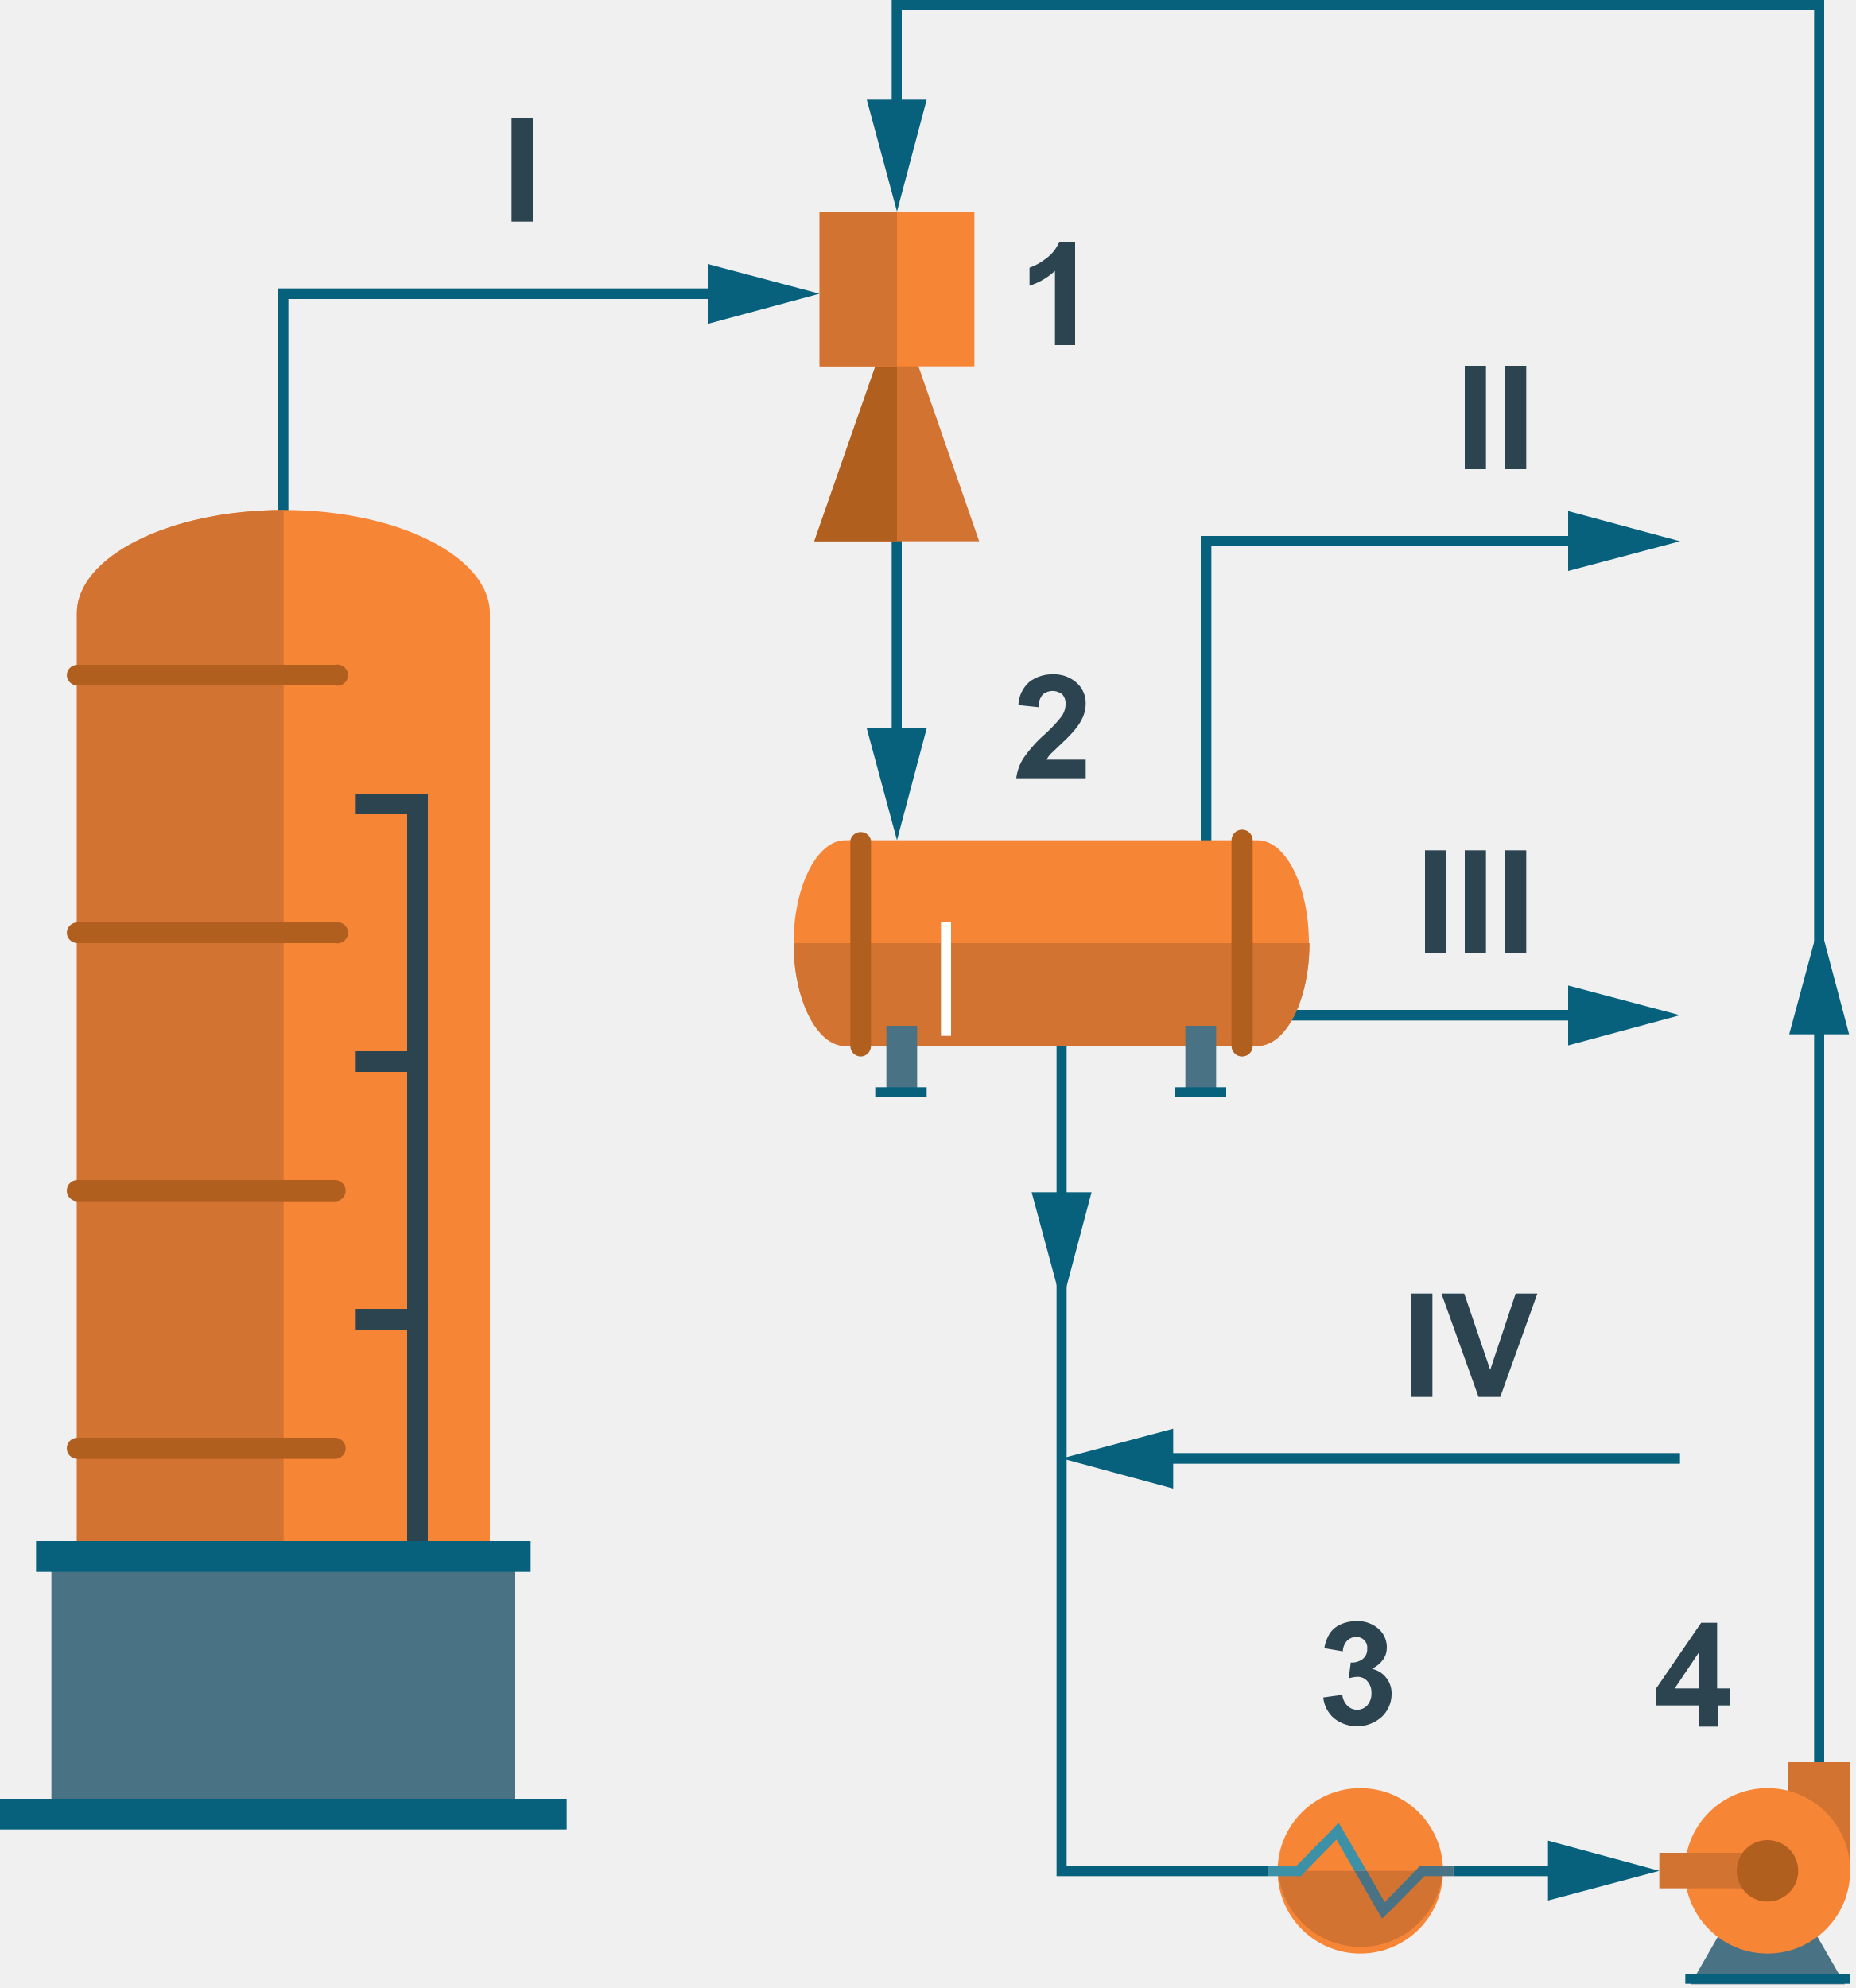
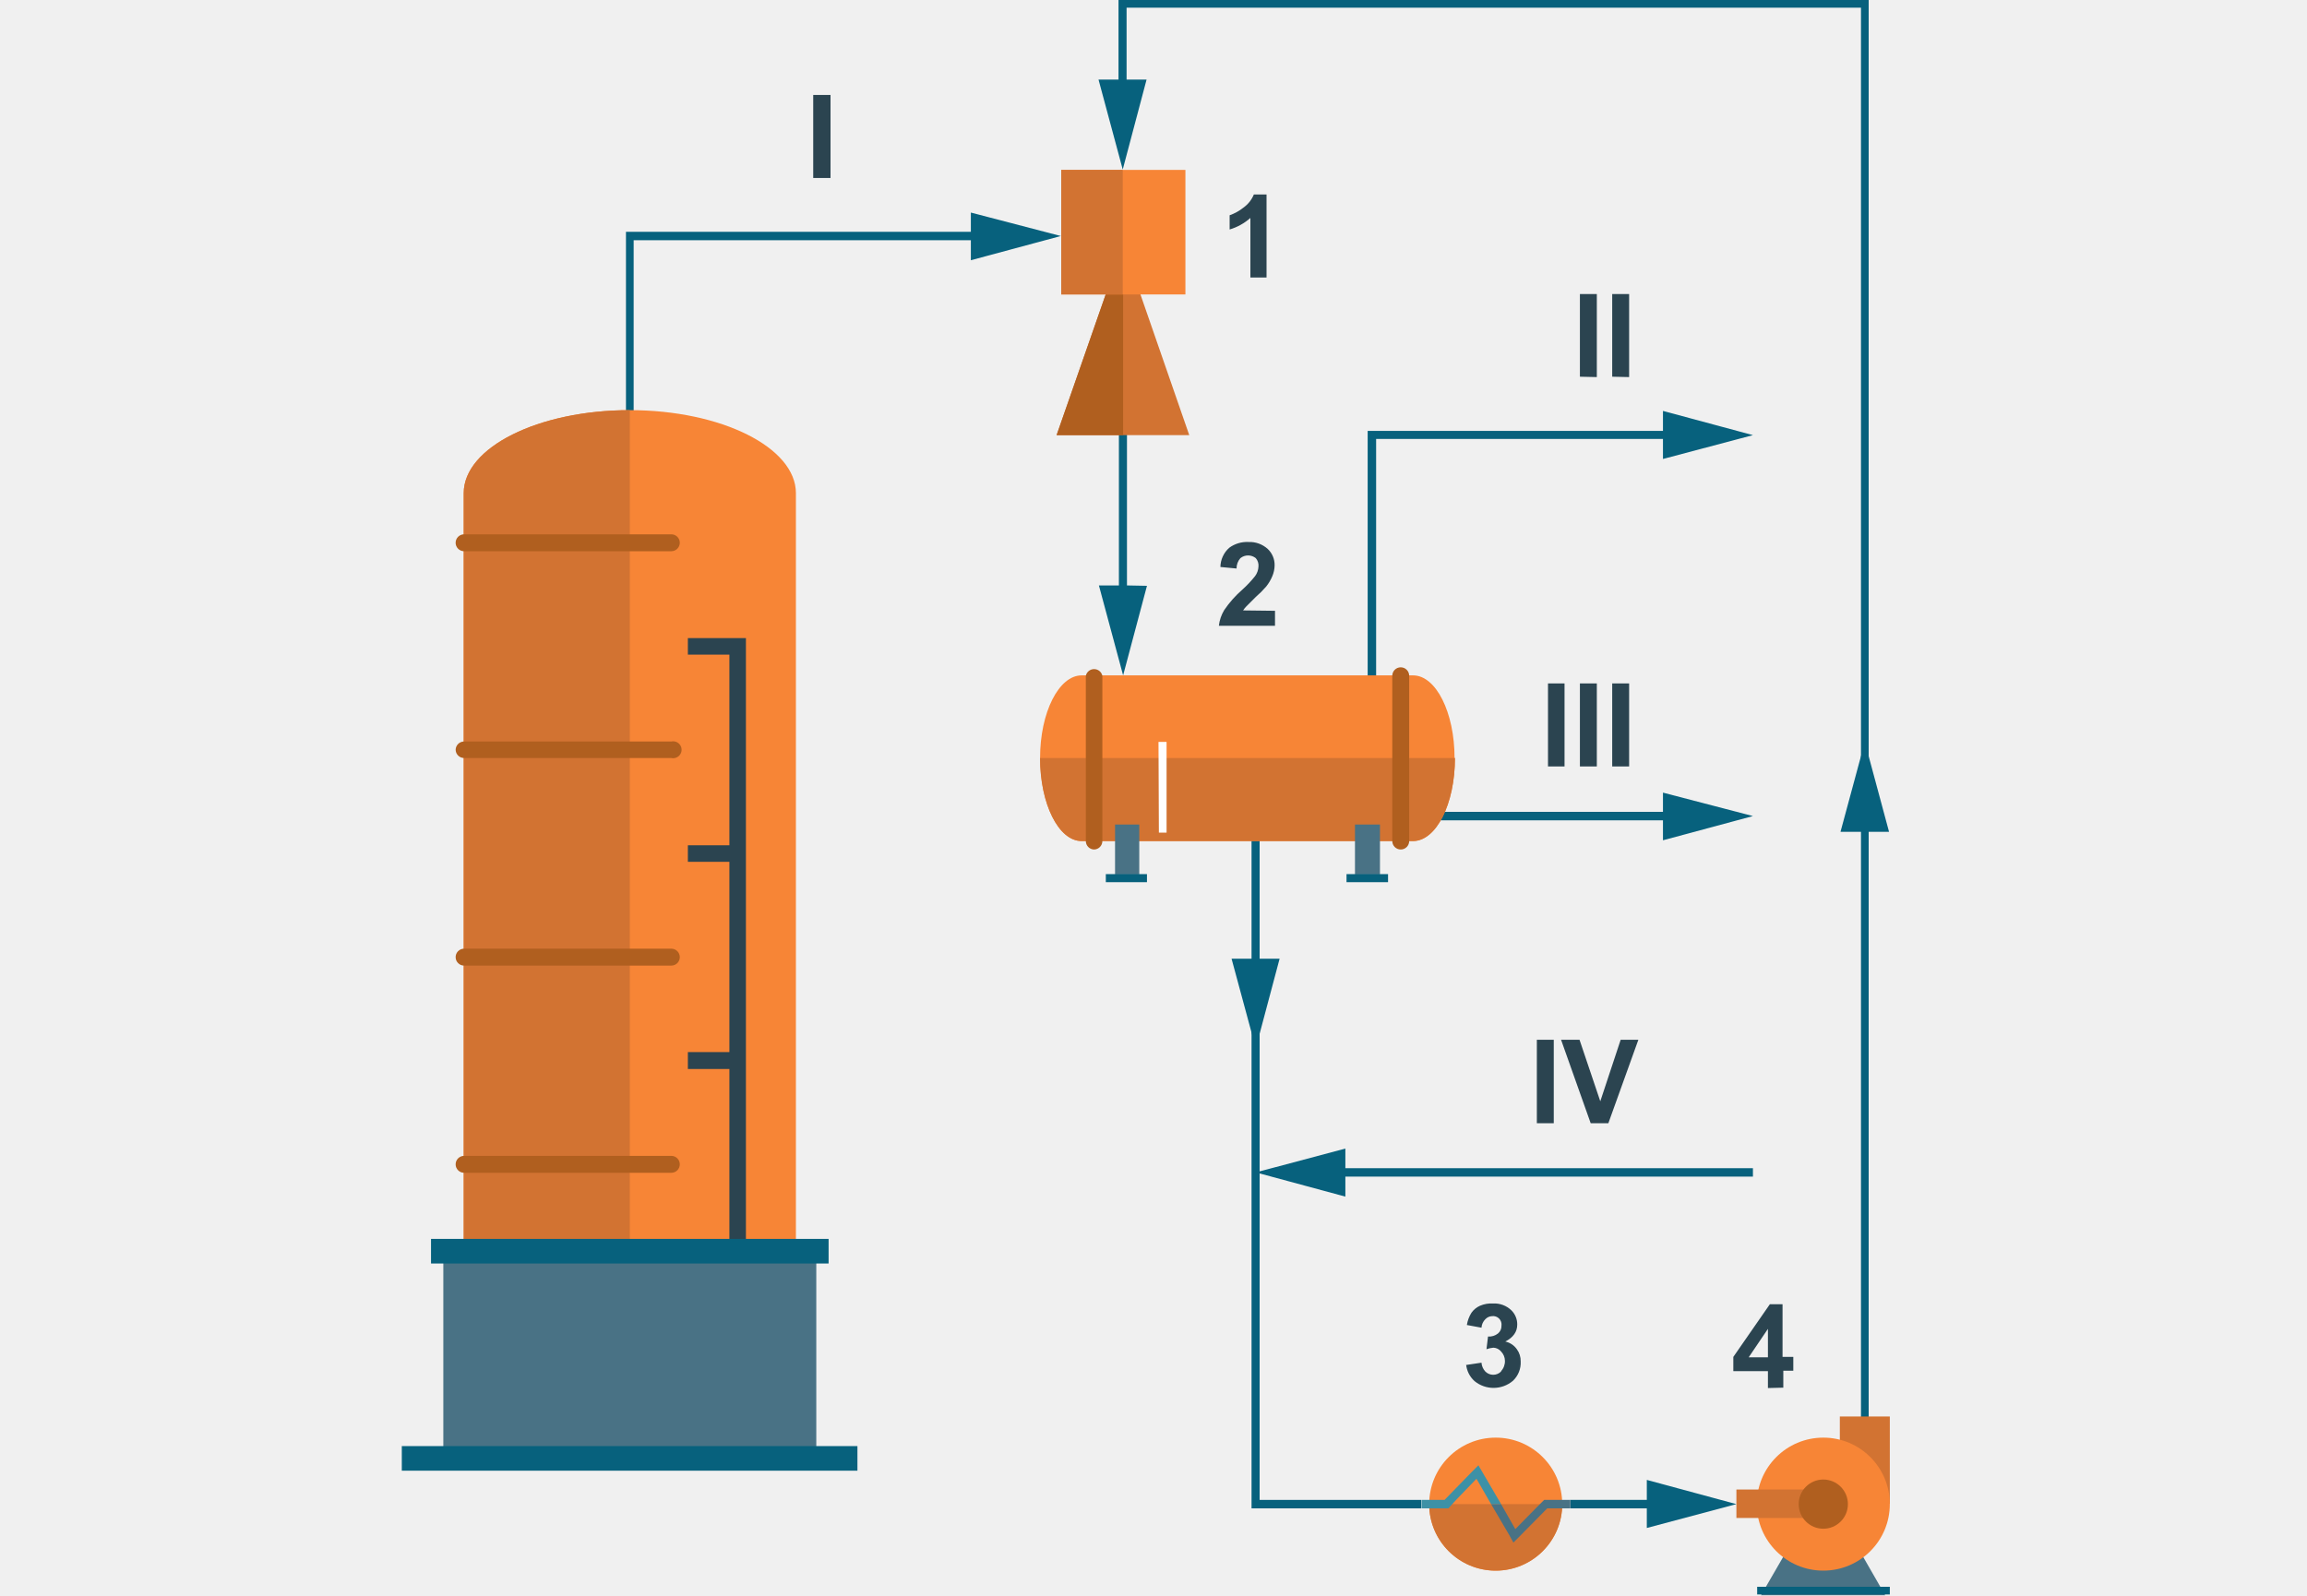
- <svg xmlns="http://www.w3.org/2000/svg" viewBox="0 0 350 375">
+ <svg xmlns="http://www.w3.org/2000/svg" viewBox="0 0 600 415" width="600" height="415">
  <defs>
    <style>.a{fill:#07617d}.b{fill:#d27332}.c{fill:#b05f1f}.d{fill:#f78536}.e{fill:#497285}.f{fill:#2b4450}</style>
  </defs>
-   <path d="M133.5 61.1v-4.7H54.4v121.5h-1.9V54.4h81v-4.6l21.1 5.6-21.1 5.7zM337.5 195.1l5.7-21.1 5.6 21.1h-11.3z" class="a" />
-   <path d="M344.1 0v335.4h-1.9V1.9H170.1v16.9h4.7l-5.6 21.1-5.7-21.1h4.7V0h175.9z" class="a" />
-   <path d="M316.9 274.1v2h-95.6v4.7l-21-5.7 21-5.6v4.6h95.6zM295.8 197.2v-4.7H243v-2h52.8v-4.6l21.1 5.6-21.1 5.7zM292 358.5v-4.6h-17.9v-2H292v-4.7l21 5.7-21 5.6z" class="a" />
-   <path d="M239.1 351.9v2h-39.8V195.4h1.9v156.5h37.9z" class="a" />
-   <path d="m194.6 224.9 5.7 21.1 5.6-21.1h-11.3zM174.8 137.4l-5.6 21.1-5.7-21.1h4.7v-37.3h1.9v37.3h4.7zM295.8 107.7V103h-67.3v57.4h-2v-59.3h69.3v-4.7l21.1 5.7-21.1 5.6z" class="a" />
-   <path d="m169.2 57.4-15.6 44.7h31.1l-15.5-44.7z" class="b" />
-   <path d="M169.2 57.4v44.7h-15.6l15.6-44.7z" class="c" />
-   <path d="M154.6 39.9h29.2v29.2h-29.2z" class="d" />
-   <path d="M154.6 39.9h14.6v29.2h-14.6z" class="b" />
-   <path d="M53.5 310.1c-21.5 0-39-8.7-39-19.4v-175c0-10.7 17.5-19.5 39-19.5s38.9 8.8 38.9 19.5v175c0 10.7-17.5 19.4-39 19.4Z" class="d" />
-   <path d="M53.5 310.1c-21.5 0-39-8.7-39-19.4v-175c0-10.7 17.5-19.5 39-19.5Z" class="b" />
-   <path d="M12.6 127.4a2 2 0 0 1 2-2h48.6a2 2 0 1 1 0 3.9H14.6a2 2 0 0 1-2-2ZM12.6 176a2 2 0 0 1 2-2h48.6a2 2 0 1 1 0 3.9H14.6a2 2 0 0 1-2-2ZM12.6 224.6a2 2 0 0 1 2-2h48.6a2 2 0 1 1 0 4H14.6a2 2 0 0 1-2-2ZM12.6 273.2a2 2 0 0 1 2-2h48.6a2 2 0 1 1 0 4H14.6a2 2 0 0 1-2-2Z" class="c" />
-   <path d="M9.7 293.6h87.5v48.6H9.7z" class="e" />
-   <path d="M80.7 149.7v143.9h-3.9v-42.8h-9.7v-3.9h9.7v-44.7h-9.7v-3.9h9.7v-44.7h-9.7v-3.9h13.6z" class="f" />
-   <path d="M0 339.3h106.9v5.8H0zM6.8 290.7h93.3v5.8H6.8z" class="a" />
-   <path d="m333.4 349-14.5 25.3H348L333.4 349z" class="e" />
-   <path d="M337.3 352.8v-20.4H349v20.4z" class="b" />
-   <circle cx="333.4" cy="352.9" r="15.6" class="d" />
-   <path d="M313 349.5h20.4v6.7H313z" class="b" />
-   <circle cx="333.4" cy="352.9" r="5.8" class="c" />
-   <path d="M317.9 372.3H349v1.9h-31.1z" class="a" />
-   <path d="M247 177.9c0 10.7-4.4 19.4-9.8 19.4h-77.8c-5.3 0-9.7-8.7-9.7-19.4s4.4-19.4 9.7-19.4h77.8c5.4 0 9.7 8.7 9.7 19.4Z" class="d" />
-   <path d="M247 177.9c0 10.7-4.4 19.4-9.8 19.4h-77.8c-5.3 0-9.7-8.7-9.7-19.4Z" class="b" />
-   <path d="M162.3 199.3a2 2 0 0 1-1.9-2v-38.8a2 2 0 0 1 3.9 0v38.8a2 2 0 0 1-2 2ZM234.3 199.3a2 2 0 0 1-2-2v-38.8a2 2 0 1 1 4 0v38.8a2 2 0 0 1-2 2Z" class="c" />
-   <path d="M167.2 193.5h5.8v11.7h-5.8zM223.6 193.5h5.8v11.7h-5.8z" class="e" />
-   <path d="M165.1 205.1h9.7v1.9h-9.7zM221.6 205.1h9.7v1.9h-9.7z" class="a" />
-   <path fill="#fff" d="M177.5 174h1.9v21.4h-1.9z" />
-   <circle cx="256.6" cy="352.9" r="15.6" class="d" />
-   <path d="M272.2 352.9a15.6 15.6 0 0 1-31.1 0Z" class="b" />
-   <path d="M274.1 351.9v2h-5.4l-6.5 6.6-1.5 1.4-1-1.7-4.2-7.3h2.3l3.4 5.9 4.8-4.9 1.9-2h6.2z" class="e" />
-   <path fill="#3d91a6" d="M257.8 352.9h-2.3l-3.4-5.9-4.8 4.9-1.9 2h-6.3v-2h5.5l6.5-6.6 1.4-1.5 5.3 9.1z" />
-   <path d="M320.4 325.7v-4h-8v-3.2l8.5-12.4h3v12.4h2.5v3.2H324v4Zm0-7.2v-6.7l-4.5 6.7ZM249.6 320.2l3.6-.5a3.4 3.4 0 0 0 1 2.1 2.6 2.6 0 0 0 3.7-.1 3.4 3.4 0 0 0 .8-2.4 3.2 3.2 0 0 0-.8-2.2 2.4 2.4 0 0 0-1.8-.8 6.5 6.5 0 0 0-1.7.3l.4-3a3.3 3.3 0 0 0 2.3-.7 2.3 2.3 0 0 0 .8-1.9 2 2 0 0 0-2.2-2.2 2.3 2.3 0 0 0-1.6.7 3.1 3.1 0 0 0-.8 2l-3.5-.6a7.7 7.7 0 0 1 1.1-2.9 4.9 4.9 0 0 1 2-1.6 6.8 6.8 0 0 1 3-.6 5.8 5.8 0 0 1 4.4 1.7 4.6 4.6 0 0 1 1.3 3.3q0 2.5-2.8 4a4.5 4.5 0 0 1 2.7 1.7 4.7 4.7 0 0 1 1 3 5.9 5.9 0 0 1-1.9 4.4 7 7 0 0 1-9 .2 6 6 0 0 1-2-4ZM204.8 143.3v3.5h-13.1a9 9 0 0 1 1.3-3.7 24.8 24.8 0 0 1 4.2-4.7 26.4 26.4 0 0 0 3-3.2 4.1 4.1 0 0 0 .8-2.3 2.6 2.6 0 0 0-.6-1.9 2.9 2.9 0 0 0-3.7 0 3.6 3.6 0 0 0-.8 2.4l-3.8-.4a6.1 6.1 0 0 1 2.1-4.4 7 7 0 0 1 4.4-1.4 6.3 6.3 0 0 1 4.5 1.6 5.1 5.1 0 0 1 1.7 3.9 6.7 6.7 0 0 1-.5 2.5 10.2 10.2 0 0 1-1.5 2.4 24 24 0 0 1-2.4 2.5l-2.3 2.2a6.5 6.5 0 0 0-.7 1ZM202.8 65.1H199v-14a12.9 12.9 0 0 1-4.8 2.8v-3.4a10.8 10.8 0 0 0 3.2-1.8 7 7 0 0 0 2.4-3.1h3ZM266.2 263.5V244h4v19.5ZM278.9 263.5l-7-19.5h4.3l4.9 14.4 4.8-14.4h4.1l-7 19.5ZM268.8 179.8v-19.4h3.9v19.4ZM276.3 179.8v-19.4h4v19.4ZM283.9 179.8v-19.4h4v19.4ZM276.3 88.5V69h4v19.5ZM283.9 88.5V69h4v19.5ZM96.5 41.8V22.3h4v19.5Z" class="f" />
+   <path d="M252.5 67.7v-5.2h-87.7v134.7h-2V60.3h89.7v-5l23.4 6.1Zm226.2 148.6L485 193l6.3 23.4h-12.6Z" class="a" />
+   <path d="M486 0v371.9h-2V2H293v18.7h5.2l-6.2 23.4-6.3-23.4h5.2V0Z" class="a" />
+   <path d="M455.9 303.9v2.2h-106v5.2l-23.3-6.3 23.3-6.2v5.1Zm-23.4-85.3v-5.2h-58.6v-2.2h58.6v-5l23.4 6.1Zm-4.2 178.9v-5.1h-19.9v-2.2h19.9V385l23.3 6.3Z" class="a" />
+   <path d="M369.6 390.2v2.2h-44.1V216.6h2.1v173.6Z" class="a" />
+   <path d="m320.3 249.4 6.3 23.3 6.2-23.3Zm-22-97-6.2 23.3-6.3-23.4h5.2V111h2.1v41.3Zm134.2-33v-5.2h-74.6v63.6h-2.2v-65.7h76.8v-5.2l23.4 6.3Z" class="a" />
+   <path d="m292.1 63.6-17.3 49.6h34.5Z" class="b" />
+   <path d="M292.1 63.6v49.6h-17.3Z" class="c" />
+   <path d="M276 44.2h32.3v32.4H276Z" class="d" />
+   <path d="M276 44.2H292v32.4H276Z" class="b" />
+   <path d="M163.8 343.8c-23.8 0-43.2-9.6-43.2-21.5v-194c0-11.9 19.4-21.6 43.2-21.6s43.2 9.7 43.2 21.6v194c0 11.9-19.4 21.5-43.3 21.5Z" class="d" />
+   <path d="M163.8 343.8c-23.8 0-43.2-9.6-43.2-21.5v-194c0-11.9 19.4-21.6 43.2-21.6Z" class="b" />
+   <path d="M118.5 141.3a2.2 2.2 0 0 1 2.2-2.3h53.9a2.2 2.2 0 1 1 0 4.4h-53.9a2.2 2.2 0 0 1-2.2-2.3Zm0 53.8a2.2 2.2 0 0 1 2.2-2.2h53.9a2.2 2.2 0 1 1 0 4.3h-53.9a2.2 2.2 0 0 1-2.2-2.2Zm0 54a2.2 2.2 0 0 1 2.2-2.3h53.9a2.2 2.2 0 0 1 0 4.4h-53.9a2.2 2.2 0 0 1-2.2-2.2Zm0 53.8a2.2 2.2 0 0 1 2.2-2.2h53.9a2.2 2.2 0 0 1 0 4.4h-53.9a2.2 2.2 0 0 1-2.2-2.2Z" class="c" />
+   <path d="M115.3 325.5h97v54h-97Z" class="e" />
+   <path d="M194 166v159.5h-4.3v-47.4h-10.8v-4.4h10.8v-49.5h-10.8v-4.3h10.8v-49.6h-10.8V166Z" class="f" />
+   <path d="M104.5 376.2H223v6.4H104.5Zm7.6-53.9h103.4v6.4H112.1Z" class="a" />
+   <path d="M474.2 387 458 415h32.3Z" class="e" />
+   <path d="M478.5 391.2v-22.7h13v22.7Z" class="b" />
+   <circle cx="474.2" cy="391.3" r="17.3" class="d" />
+   <path d="M451.6 387.5h22.6v7.4h-22.6Z" class="b" />
+   <circle cx="474.2" cy="391.3" r="6.4" class="c" />
+   <path d="M457 412.8h34.5v2H457Z" class="a" />
+   <path d="M378.4 197.2c0 12-4.9 21.6-10.9 21.6h-86.2c-6 0-10.8-9.7-10.8-21.6s4.9-21.5 10.8-21.5h86.2c6 0 10.8 9.7 10.8 21.5Z" class="d" />
+   <path d="M378.4 197.2c0 12-4.9 21.6-10.9 21.6h-86.2c-6 0-10.8-9.7-10.8-21.6Z" class="b" />
+   <path d="M284.5 221a2.2 2.2 0 0 1-2.1-2.2v-43a2.2 2.2 0 0 1 4.3 0v43a2.2 2.2 0 0 1-2.2 2.2Zm79.8 0a2.2 2.2 0 0 1-2.2-2.2v-43a2.2 2.2 0 1 1 4.4 0v43a2.2 2.2 0 0 1-2.2 2.2Z" class="c" />
+   <path d="M290 214.5h6.3v13H290Zm62.4 0h6.5v13h-6.5Z" class="e" />
+   <path d="M287.6 227.4h10.7v2.1h-10.7Zm62.6 0H361v2.1h-10.8Z" class="a" />
+   <path fill="#fff" d="M301.3 193h2.1v23.6h-2Z" />
+   <circle cx="389" cy="391.3" r="17.3" class="d" />
+   <path d="M406.3 391.3a17.3 17.3 0 0 1-34.6 0Z" class="b" />
+   <path d="M408.4 390.2v2.2h-6l-7.2 7.3-1.6 1.6-1.1-2-4.7-8h2.6l3.7 6.5 5.3-5.4 2.2-2.2Z" class="e" />
+   <path fill="#3d91a6" d="M390.4 391.3h-2.6l-3.8-6.6-5.3 5.5-2 2.2h-7v-2.2h6l7.2-7.4 1.6-1.6Z" />
+   <path d="M459.8 361.1v-4.4h-9V353l9.5-13.7h3.3V353h2.8v3.6h-2.6v4.4Zm0-8v-7.4l-5 7.4Zm-78.5 2 4-.6a3.8 3.8 0 0 0 1 2.3 2.9 2.9 0 0 0 4.1 0v-.1a3.8 3.8 0 0 0 1-2.7 3.5 3.5 0 0 0-1-2.4 2.7 2.7 0 0 0-2-1 7.2 7.2 0 0 0-1.8.4l.4-3.3a3.7 3.7 0 0 0 2.6-.8 2.5 2.5 0 0 0 .9-2 2.2 2.2 0 0 0-2.5-2.5 2.5 2.5 0 0 0-1.7.8 3.4 3.4 0 0 0-1 2.2l-3.8-.7a8.5 8.5 0 0 1 1.2-3.2 5.4 5.4 0 0 1 2.2-1.8 7.5 7.5 0 0 1 3.4-.6 6.4 6.4 0 0 1 4.8 1.8 5.1 5.1 0 0 1 1.5 3.7q0 2.8-3.1 4.4a5 5 0 0 1 3 2 5.2 5.2 0 0 1 1 3.2 6.5 6.5 0 0 1-2 5 7.8 7.8 0 0 1-10 .1 6.7 6.7 0 0 1-2.2-4.4Zm-49.7-196.2v3.9H317a10 10 0 0 1 1.4-4.1 27.5 27.5 0 0 1 4.7-5.3 29.3 29.3 0 0 0 3.3-3.5 4.5 4.5 0 0 0 .9-2.5 2.9 2.9 0 0 0-.7-2.2 3.2 3.2 0 0 0-4 0 4 4 0 0 0-1 2.7l-4.2-.4a6.8 6.8 0 0 1 2.3-5 7.8 7.8 0 0 1 5-1.5 7 7 0 0 1 5 1.8 5.7 5.7 0 0 1 1.8 4.3 7.4 7.4 0 0 1-.6 2.8 11.3 11.3 0 0 1-1.6 2.7 26.6 26.6 0 0 1-2.7 2.7l-2.5 2.5a7.2 7.2 0 0 0-.8 1Zm-2.2-86.7h-4.2V56.7a14.3 14.3 0 0 1-5.4 3V56a12 12 0 0 0 3.6-2 7.8 7.8 0 0 0 2.7-3.4h3.3Zm70.3 220v-21.7h4.4v21.7Zm14 0-7.7-21.7h4.8l5.4 16 5.3-16h4.6l-7.8 21.7Zm-11.1-92.8v-21.6h4.3v21.6Zm8.3 0v-21.6h4.4v21.6Zm8.4 0v-21.6h4.4v21.6ZM410.9 98V76.5h4.4v21.6Zm8.4 0V76.5h4.4v21.6ZM211.5 46.3V24.7h4.5v21.6Z" class="f" />
</svg>
